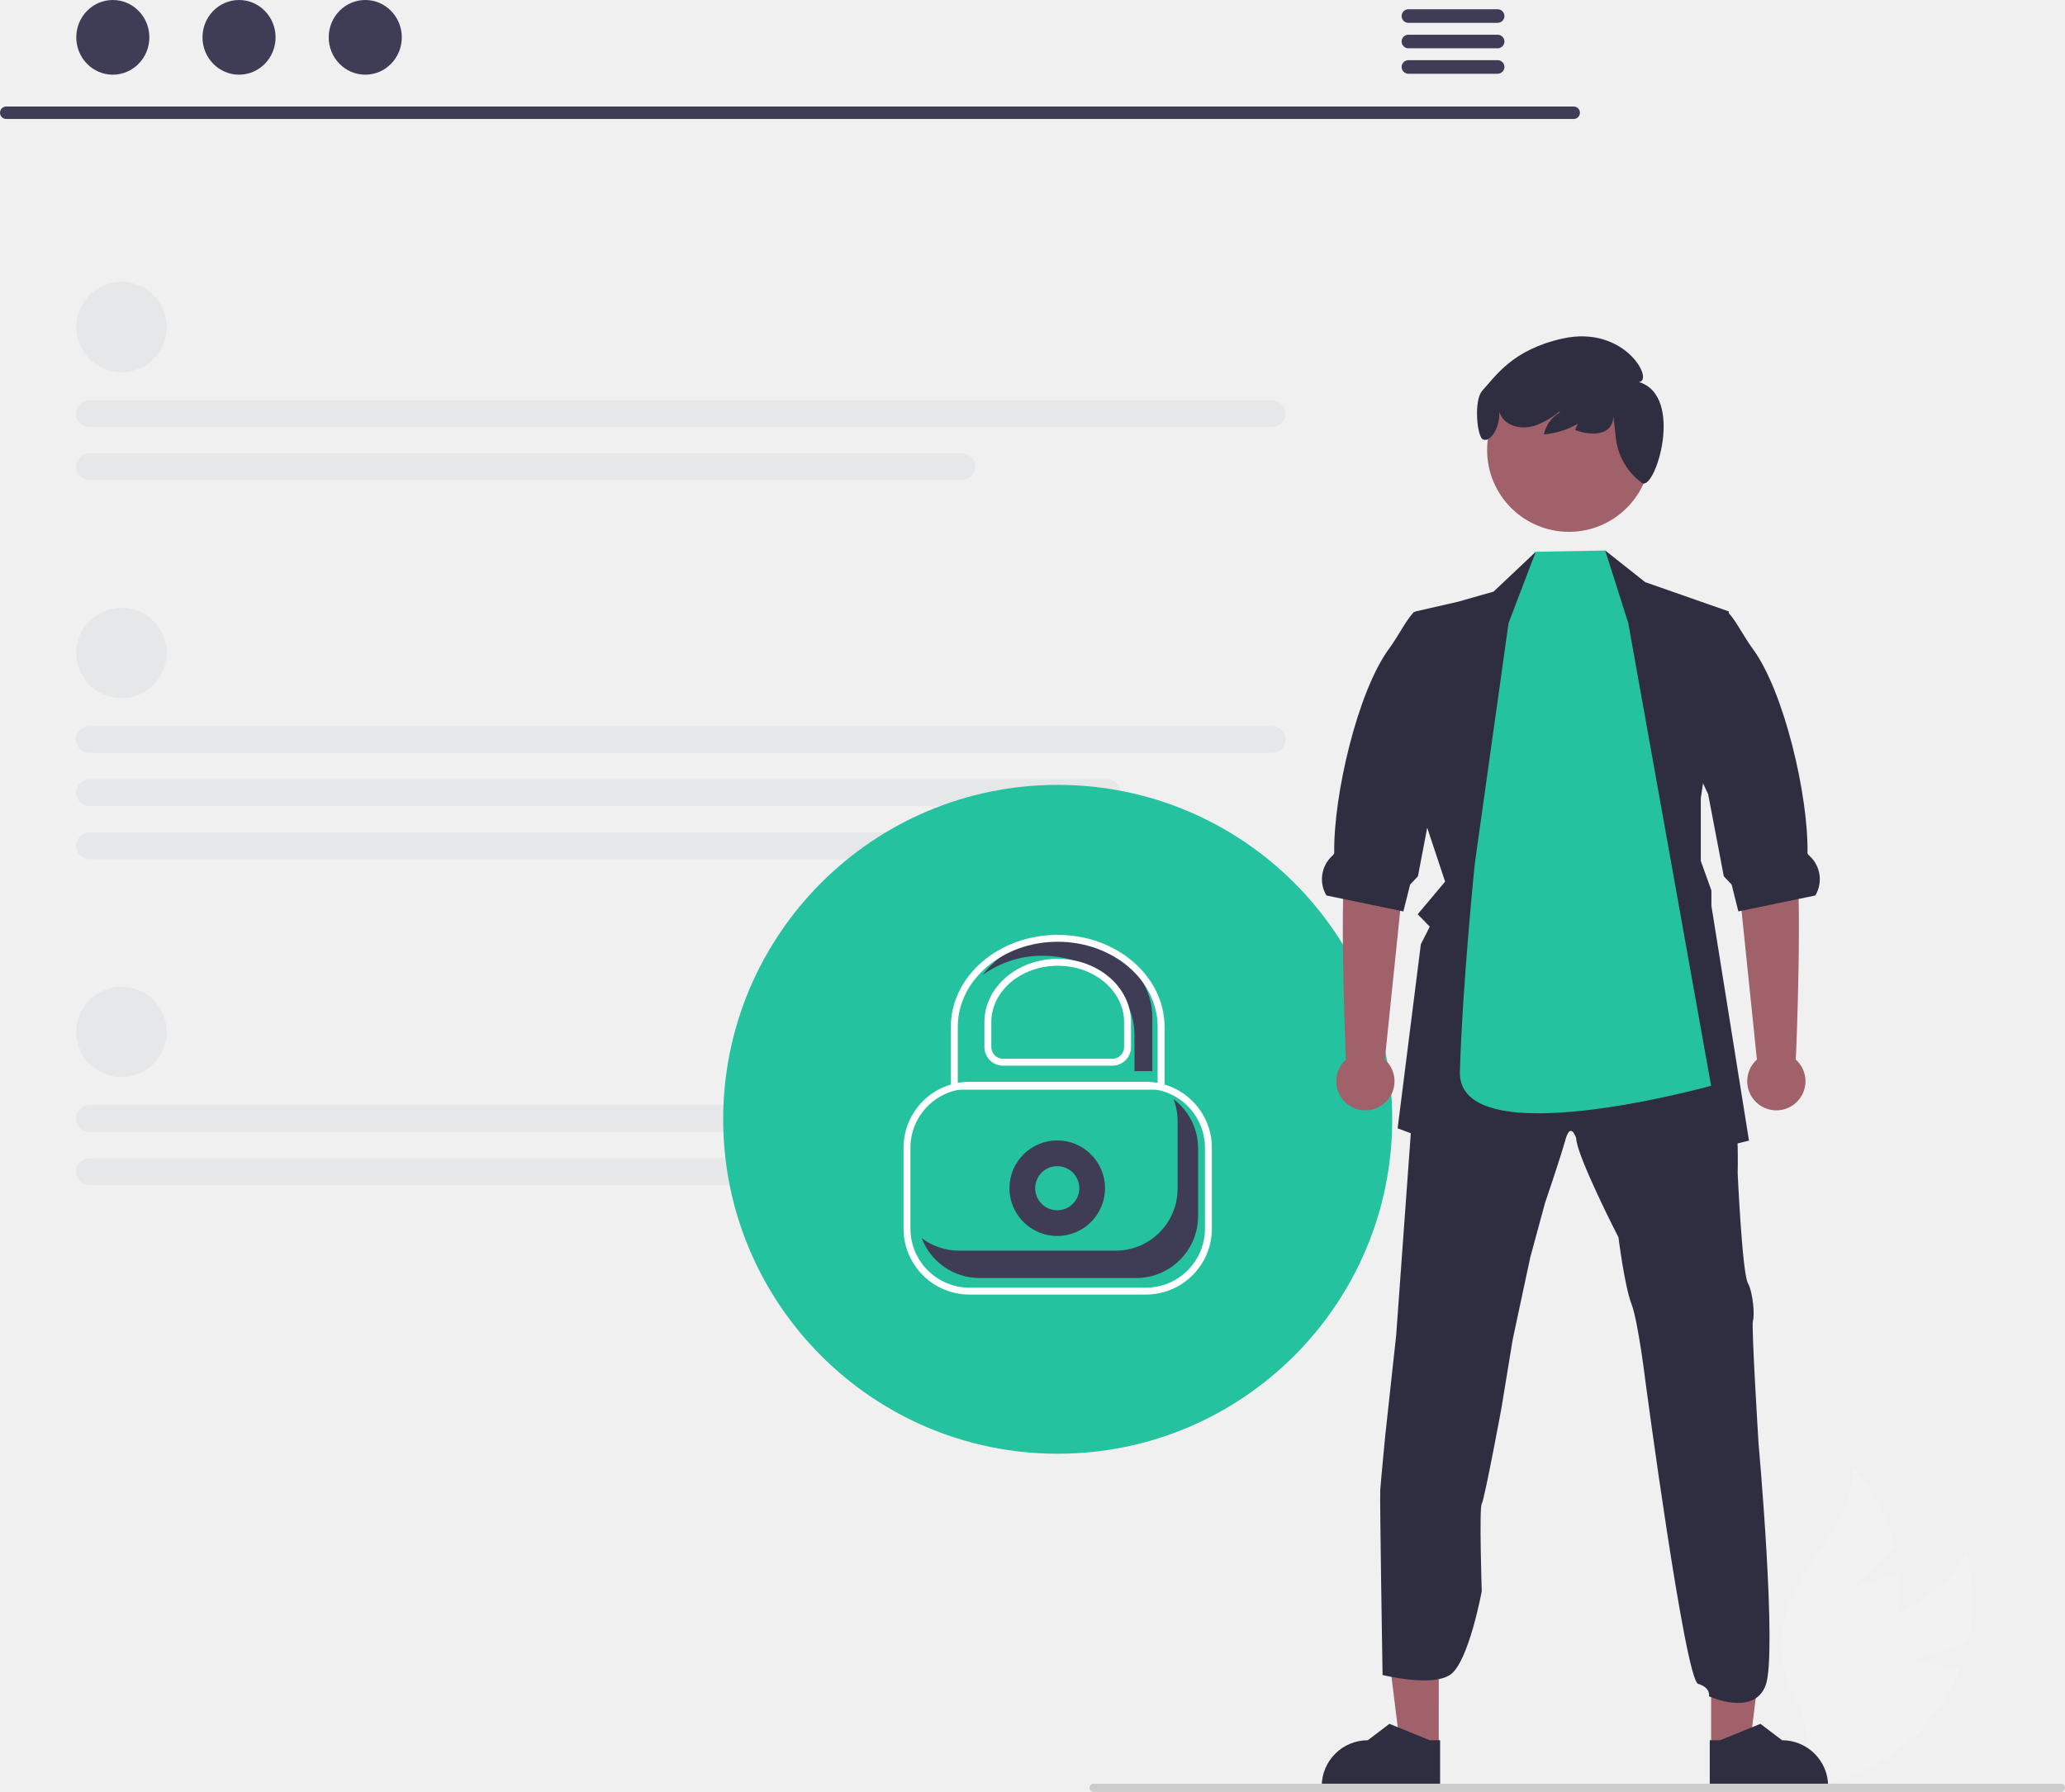
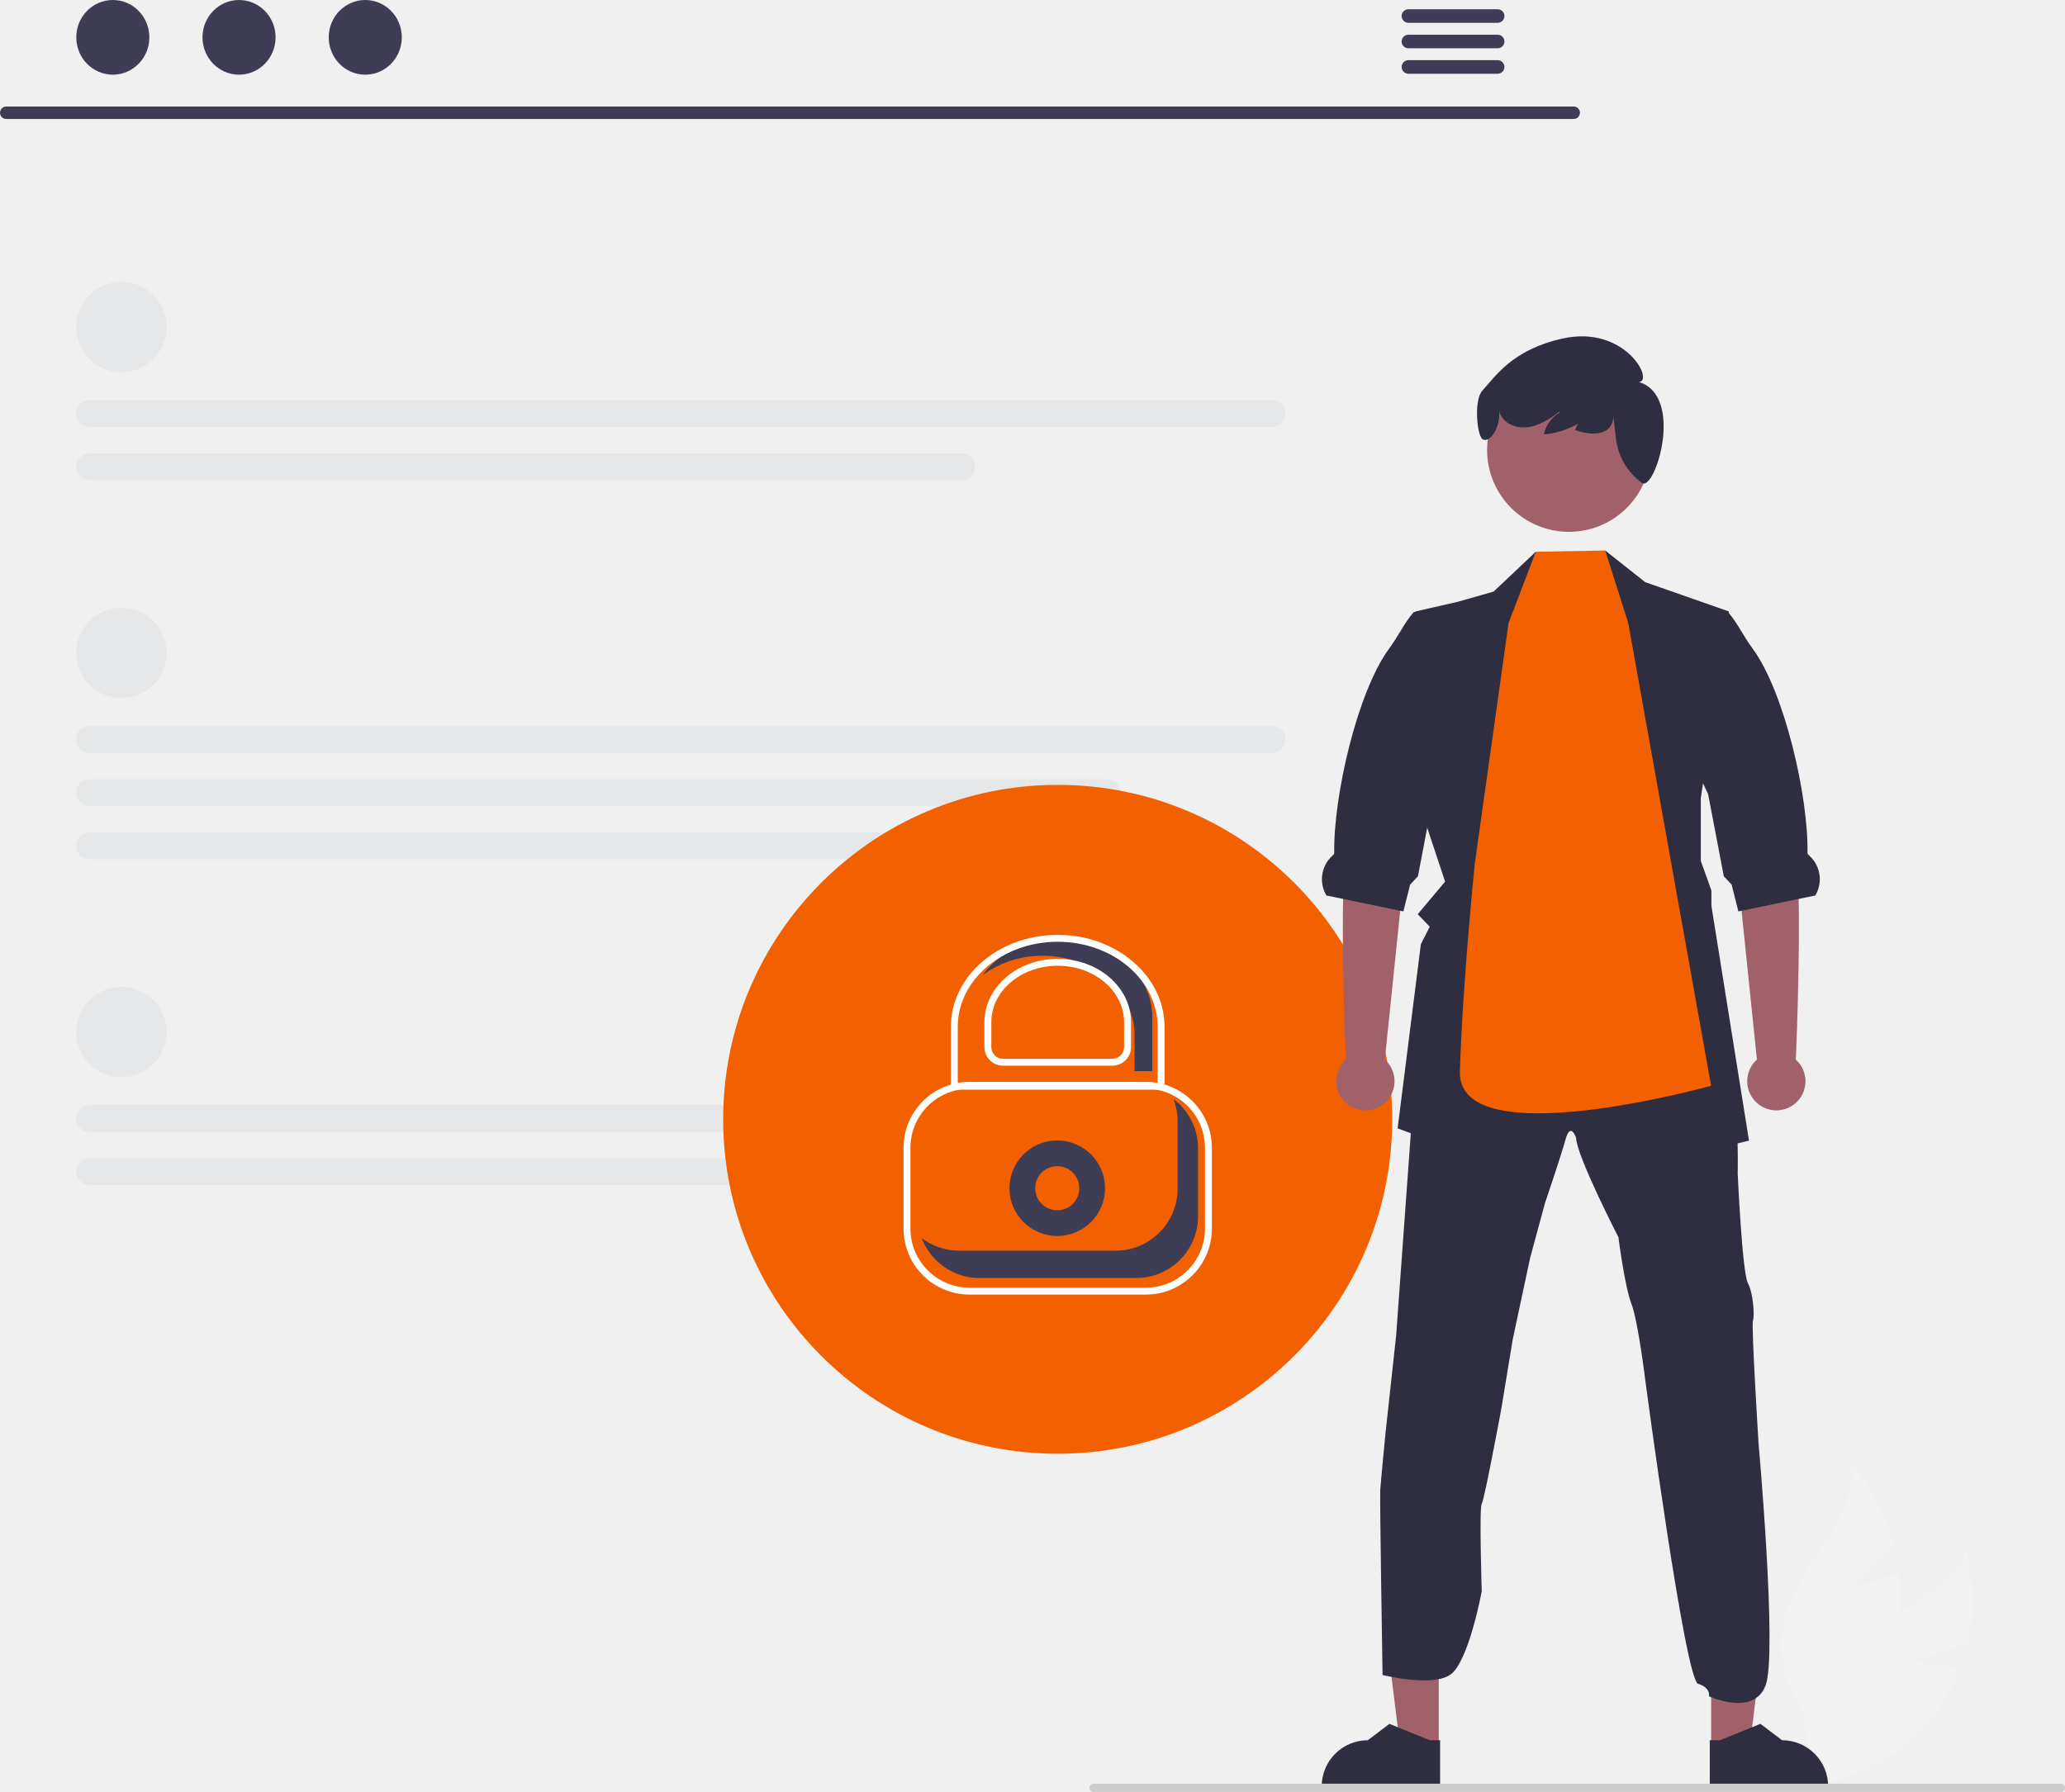
<svg xmlns="http://www.w3.org/2000/svg" data-name="Layer 1" width="598.383" height="519.366" viewBox="0 0 598.383 519.366">
  <path d="M854.374,671.404l16.119-5.113a54.561,54.561,0,0,0-.388-26.249c-6.476,14.399-25.475,17.926-36.3,29.419a32.819,32.819,0,0,0-8.395,27.179l-3.391,11.504a54.994,54.994,0,0,0,40.024-22.767,53.121,53.121,0,0,0,6.224-11.783C861.392,672.906,854.374,671.404,854.374,671.404Z" transform="translate(-300.3448 -190.0594)" fill="#f2f2f2" />
  <path d="M837.15,650.132l12.147-11.765A54.561,54.561,0,0,0,837.242,615.046c.625,15.775-14.806,27.406-19.369,42.52a32.819,32.819,0,0,0,4.607,28.071l2.095,11.809A54.994,54.994,0,0,0,850.245,659.218a53.121,53.121,0,0,0,.316-13.323C844.101,648.345,837.15,650.132,837.15,650.132Z" transform="translate(-300.3448 -190.0594)" fill="#f2f2f2" />
  <path d="M756.405,224.544H302.112a1.807,1.807,0,0,1,0-3.613H756.405a1.807,1.807,0,0,1,0,3.613Z" transform="translate(-300.3448 -190.0594)" fill="#3f3d56" />
  <ellipse cx="32.692" cy="10.823" rx="10.588" ry="10.823" fill="#3f3d56" />
  <ellipse cx="69.267" cy="10.823" rx="10.588" ry="10.823" fill="#3f3d56" />
  <ellipse cx="105.842" cy="10.823" rx="10.588" ry="10.823" fill="#3f3d56" />
  <path d="M734.384,192.742h-25.981a1.968,1.968,0,0,0,0,3.934h25.981a1.968,1.968,0,0,0,0-3.934Z" transform="translate(-300.3448 -190.0594)" fill="#3f3d56" />
  <path d="M734.384,200.126h-25.981a1.968,1.968,0,0,0,0,3.934h25.981a1.968,1.968,0,0,0,0-3.934Z" transform="translate(-300.3448 -190.0594)" fill="#3f3d56" />
  <path d="M734.384,207.501h-25.981a1.968,1.968,0,0,0,0,3.934h25.981a1.968,1.968,0,0,0,0-3.934Z" transform="translate(-300.3448 -190.0594)" fill="#3f3d56" />
  <circle cx="35.193" cy="94.795" r="13.089" fill="#e6e7e8" />
  <path d="M668.861,313.839H326.347a3.898,3.898,0,1,1,0-7.795h342.514a3.898,3.898,0,1,1,0,7.795Z" transform="translate(-300.3448 -190.0594)" fill="#e6e7e8" />
  <path d="M579.03,329.241H326.347a3.898,3.898,0,0,1,0-7.796H579.03a3.898,3.898,0,1,1,0,7.796Z" transform="translate(-300.3448 -190.0594)" fill="#e6e7e8" />
  <circle cx="35.193" cy="299.1" r="13.089" fill="#e6e7e8" />
  <path d="M668.861,518.144H326.347a3.898,3.898,0,1,1,0-7.795h342.514a4.359,4.359,0,0,1,4.114,4.198A3.849,3.849,0,0,1,668.861,518.144Z" transform="translate(-300.3448 -190.0594)" fill="#e6e7e8" />
  <path d="M579.03,533.546H326.347a3.898,3.898,0,0,1,0-7.796H579.03a3.898,3.898,0,1,1,0,7.796Z" transform="translate(-300.3448 -190.0594)" fill="#e6e7e8" />
  <circle cx="35.193" cy="189.247" r="13.089" fill="#e6e7e8" />
  <path d="M668.861,408.29H326.347a3.898,3.898,0,1,1,0-7.795h342.514a3.898,3.898,0,1,1,0,7.795Z" transform="translate(-300.3448 -190.0594)" fill="#e6e7e8" />
  <path d="M621.163,423.692H326.347a3.898,3.898,0,0,1,0-7.796H621.163a3.898,3.898,0,0,1,0,7.796Z" transform="translate(-300.3448 -190.0594)" fill="#e6e7e8" />
  <path d="M601.153,439.094H326.347a3.898,3.898,0,0,1,0-7.796H601.153a3.898,3.898,0,1,1,0,7.796Z" transform="translate(-300.3448 -190.0594)" fill="#e6e7e8" />
-   <circle cx="306.495" cy="324.421" r="96.934" fill="#25c2a0" />
+   <circle cx="306.495" cy="324.421" r="96.934" fill="#f36000" />
  <circle cx="306.361" cy="344.393" r="13.848" fill="#3f3d56" />
-   <circle cx="306.361" cy="344.393" r="6.391" fill="#25c2a0" />
+   <circle cx="306.361" cy="344.393" r="6.391" fill="#f36000" />
  <path d="M632.412,565.278h-51.144a19.123,19.123,0,0,1-19.102-19.101V522.728a19.123,19.123,0,0,1,19.102-19.102h51.144a19.123,19.123,0,0,1,19.101,19.102v23.449A19.122,19.122,0,0,1,632.412,565.278Zm-51.144-59.651a17.121,17.121,0,0,0-17.102,17.102v23.449A17.12,17.12,0,0,0,581.268,563.278h51.144a17.12,17.12,0,0,0,17.101-17.101V522.728a17.121,17.121,0,0,0-17.101-17.102Z" transform="translate(-300.3448 -190.0594)" fill="#fff" />
  <path d="M578.238,552.549h45.395a17.943,17.943,0,0,0,17.943-17.943V514.983a17.863,17.863,0,0,0-1.184-6.365,17.895,17.895,0,0,1,7.131,14.295v19.624a17.943,17.943,0,0,1-17.943,17.943H584.186a17.933,17.933,0,0,1-16.759-11.577A17.84,17.84,0,0,0,578.238,552.549Z" transform="translate(-300.3448 -190.0594)" fill="#3f3d56" />
  <polygon points="416.909 506.542 405.755 506.541 400.448 463.514 416.912 463.515 416.909 506.542" fill="#a0616a" />
  <path d="M717.647,708.238l-34.303-.001v-.434a13.352,13.352,0,0,1,13.352-13.351h.001l6.266-4.754,11.691,4.754,2.994 0Z" transform="translate(-300.3448 -190.0594)" fill="#2f2e41" />
  <polygon points="495.838 506.542 506.993 506.541 512.3 463.514 495.836 463.515 495.838 506.542" fill="#a0616a" />
  <path d="M795.79,708.238l34.303-.001v-.434a13.352,13.352,0,0,0-13.352-13.351h-.001l-6.266-4.754L798.784,694.452l-2.994 0Z" transform="translate(-300.3448 -190.0594)" fill="#2f2e41" />
  <path d="M700.302,621.955c.165-2.455,1.475-16.033,1.475-16.033l3.138-28.795,5.53-76.328.361-4.997,28.967-5.561,19.798-9.491,23.531,7.522,18.323,6.871s.031,2.941.173,6.495c.188,4.651.518,10.354,1.302,11.836,1.31,2.62.98,16.684.98,16.684s1.302,28.614,2.941,31.752,1.969,9.671,1.475,10.981,1.639,35.674,1.639,35.674,5.476,60.811,2.04,69.98-16.418,3.163-16.418,3.163.627-2.447-3.138-3.6-15.233-87.38-15.233-87.38-2.133-17.68-4.094-22.747-3.765-19.304-3.765-19.304-12.111-23.563-12.268-28.802c0,0-1.584-4.902-3.083.494s-5.914,18.323-5.914,18.323l-4.306,15.876L738.69,578.289l-3.279,19.97s-4.91,26.504-5.695,27.649,0,25.359,0,25.359-3.796,20.621-9.162,24.222-19.58.057-19.58.057S700.137,624.411,700.302,621.955Z" transform="translate(-300.3448 -190.0594)" fill="#2f2e41" />
  <polygon points="412.315 236.13 418.755 255.528 410.809 264.987 414.308 268.588 411.727 273.678 404.997 327.032 441.894 341.025 454.319 325.447 464.116 341.025 506.81 330.593 495.922 262.556 495.922 258.108 492.848 249.519 492.848 231.337 500.966 177.215 476.736 168.728 465.151 159.559 461.402 172.454 445.44 169.615 445.024 159.927 432.811 171.466 422.527 174.399 410.213 177.215 408.644 181.137 411.781 180.353 411.272 231.377 412.315 236.13" fill="#2f2e41" />
  <path d="M701.631,497.164l6.197-59.982,1.636-24.687L692.119,409.359s.687,17.652-1.585,27.611c-2.242,9.828-.297,58.877-.159,60.188a8.439,8.439,0,1,0,11.256.005Z" transform="translate(-300.3448 -190.0594)" fill="#a0616a" />
  <path d="M684.713,449.611l4.824.996,16.55,3.428.918.188,1.953-7.765,2.267-2.416,4.314-22.606.227-1.177,6.518-13.931,4.51-41.87-16.77,3.012c-.086.086-.165.18-.243.275-2.408,2.73-4.126,6.526-6.934,10.346-9.138,12.432-16.15,42.639-15.875,59.189.008.267-.267.557-.596.855A9.18,9.18,0,0,0,684.713,449.611Z" transform="translate(-300.3448 -190.0594)" fill="#2f2e41" />
  <path d="M809.453,497.164l-6.197-59.982-1.636-24.687,17.345-3.136s-.687,17.652,1.585,27.611c2.242,9.828.297,58.877.159,60.188a8.439,8.439,0,1,1-11.256.005Z" transform="translate(-300.3448 -190.0594)" fill="#a0616a" />
  <path d="M826.372,449.611l-4.824.996-16.55,3.428-.918.188-1.953-7.765-2.267-2.416L795.545,421.436l-.227-1.177-6.518-13.931,1.49-41.87,10.77,3.012c.086.086.165.18.243.275,2.408,2.73,4.126,6.526,6.934,10.346,9.138,12.432,16.15,42.639,15.875,59.189-.008.267.267.557.596.855A9.18,9.18,0,0,1,826.372,449.611Z" transform="translate(-300.3448 -190.0594)" fill="#2f2e41" />
-   <path d="M737.489,370.654l7.88-20.667,20.127-.369,6.679,21.036,24.006,134.104s-73.544,20.481-72.798-4.138c.784-25.885,4.323-60.268,4.323-60.268Z" transform="translate(-300.3448 -190.0594)" fill="#25c2a0" />
+   <path d="M737.489,370.654l7.88-20.667,20.127-.369,6.679,21.036,24.006,134.104s-73.544,20.481-72.798-4.138c.784-25.885,4.323-60.268,4.323-60.268Z" transform="translate(-300.3448 -190.0594)" fill="#f36000" />
  <circle cx="454.637" cy="130.437" r="23.71" fill="#a0616a" />
  <path d="M729.874,303.296c3.86-4.201,8.688-11.892,23.312-15.121,18.07-3.991,26.609,12.334,22.052,12.601,13.325,4.035,4.765,31.611.945,29.298A1.125,1.125,0,0,1,776.089,330,18.77,18.77,0,0,1,768.592,317.193l-.725-6.525c-.104,5.309-5.53,6.012-11.074,4.056a6.955,6.955,0,0,1,4.914-4.838,23.786,23.786,0,0,1-13.971,6.079,9.511,9.511,0,0,1,4.625-6.364l-.219-.215a22.85,22.85,0,0,1-7.33,4.15c-3.056.876-6.718.402-8.812-1.99a6.5,6.5,0,0,1-1.252-2.254c.453,4.205-2.368,9.004-4.558,8.18C728.367,317.118,727.304,306.093,729.874,303.296Z" transform="translate(-300.3448 -190.0594)" fill="#2f2e41" />
  <path d="M898.727,708.235a1.186,1.186,0,0,1-1.19,1.19h-280.29a1.19,1.19,0,0,1,0-2.38h280.29A1.187,1.187,0,0,1,898.727,708.235Z" transform="translate(-300.3448 -190.0594)" fill="#ccc" />
  <path d="M607.627,461.922c-9.481,0-17.815,4.292-22.533,10.735a29.121,29.121,0,0,1,17.373-5.574c14.682,0,26.626,10.284,26.626,22.925v10.508h5.16v-15.668C634.253,472.206,622.308,461.922,607.627,461.922Z" transform="translate(-300.3448 -190.0594)" fill="#3f3d56" />
  <path d="M637.798,505.893h-61.918V487.675c0-14.698,13.888-26.656,30.959-26.656s30.959,11.958,30.959,26.656Zm-59.918-2h57.918V487.675c0-13.596-12.991-24.656-28.959-24.656s-28.959,11.061-28.959,24.656Z" transform="translate(-300.3448 -190.0594)" fill="#fff" />
  <path d="M622.697,498.938H590.982a5.388,5.388,0,0,1-5.381-5.382v-7.25c0-10.108,9.528-18.332,21.239-18.332s21.239,8.224,21.239,18.332v7.25A5.388,5.388,0,0,1,622.697,498.938Zm-15.857-28.964c-10.608,0-19.239,7.326-19.239,16.332v7.25a3.385,3.385,0,0,0,3.381,3.382h31.715a3.385,3.385,0,0,0,3.381-3.382v-7.25C626.078,477.3,617.448,469.974,606.839,469.974Z" transform="translate(-300.3448 -190.0594)" fill="#fff" />
</svg>
